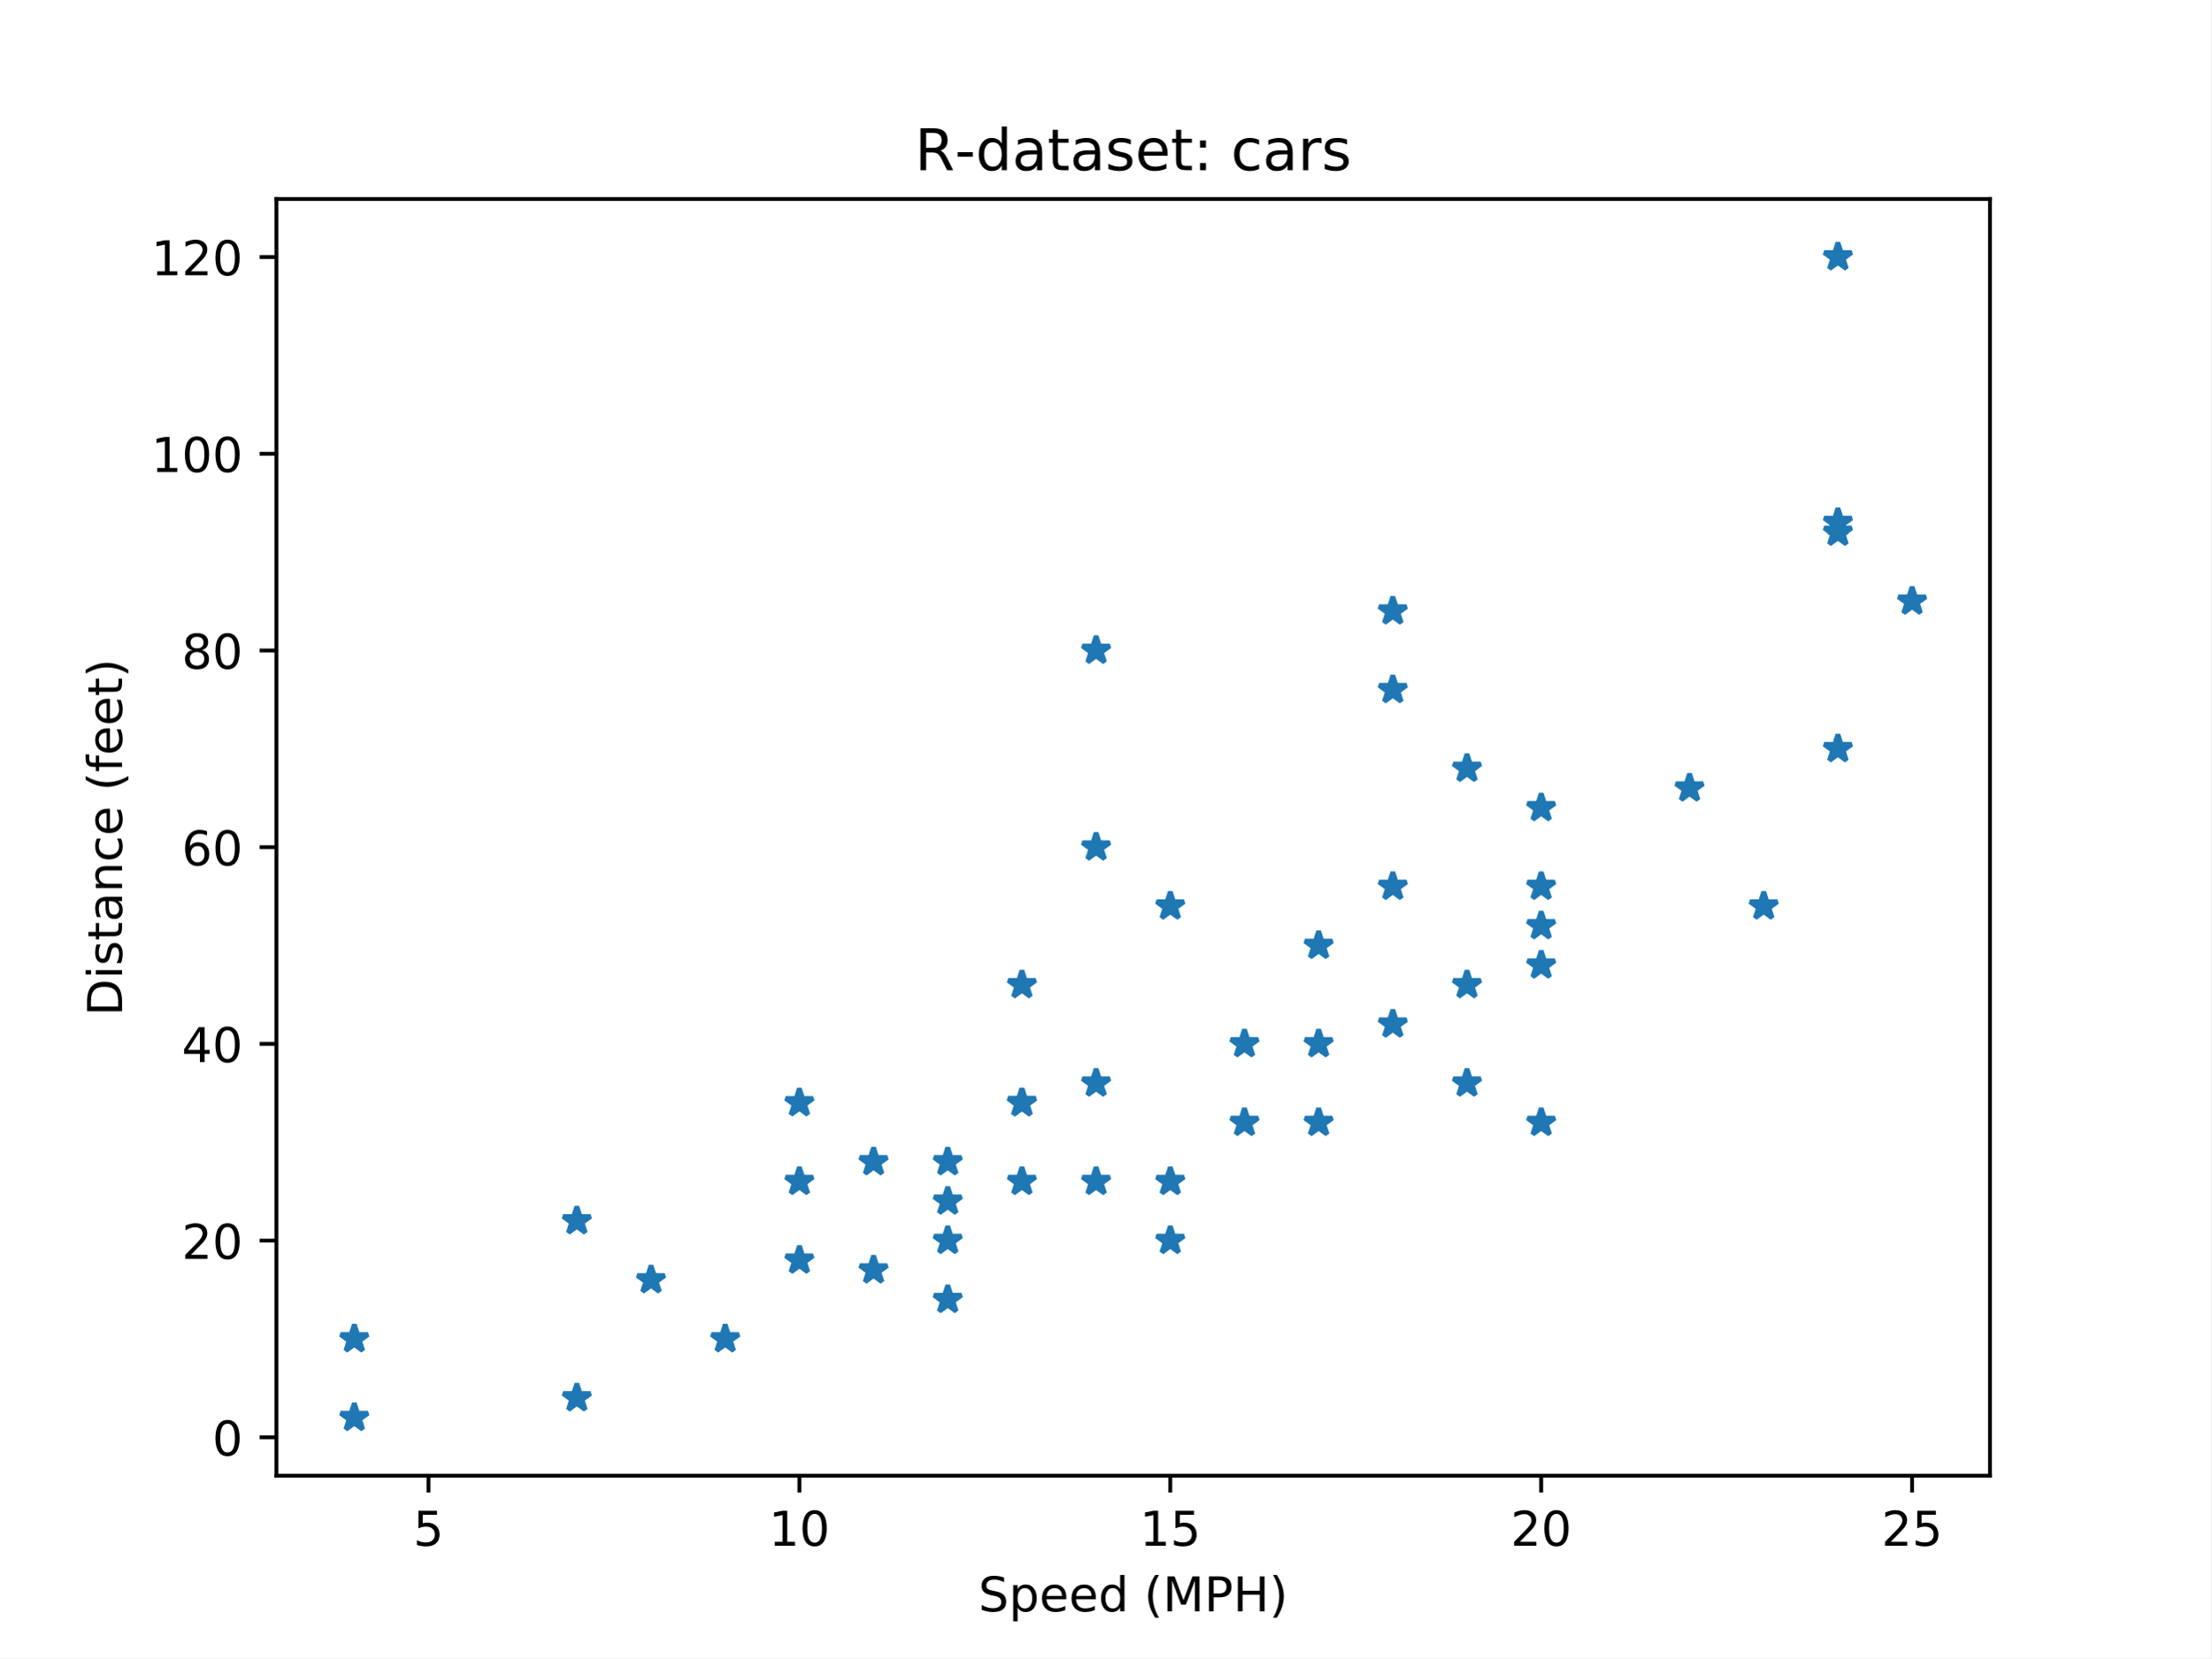
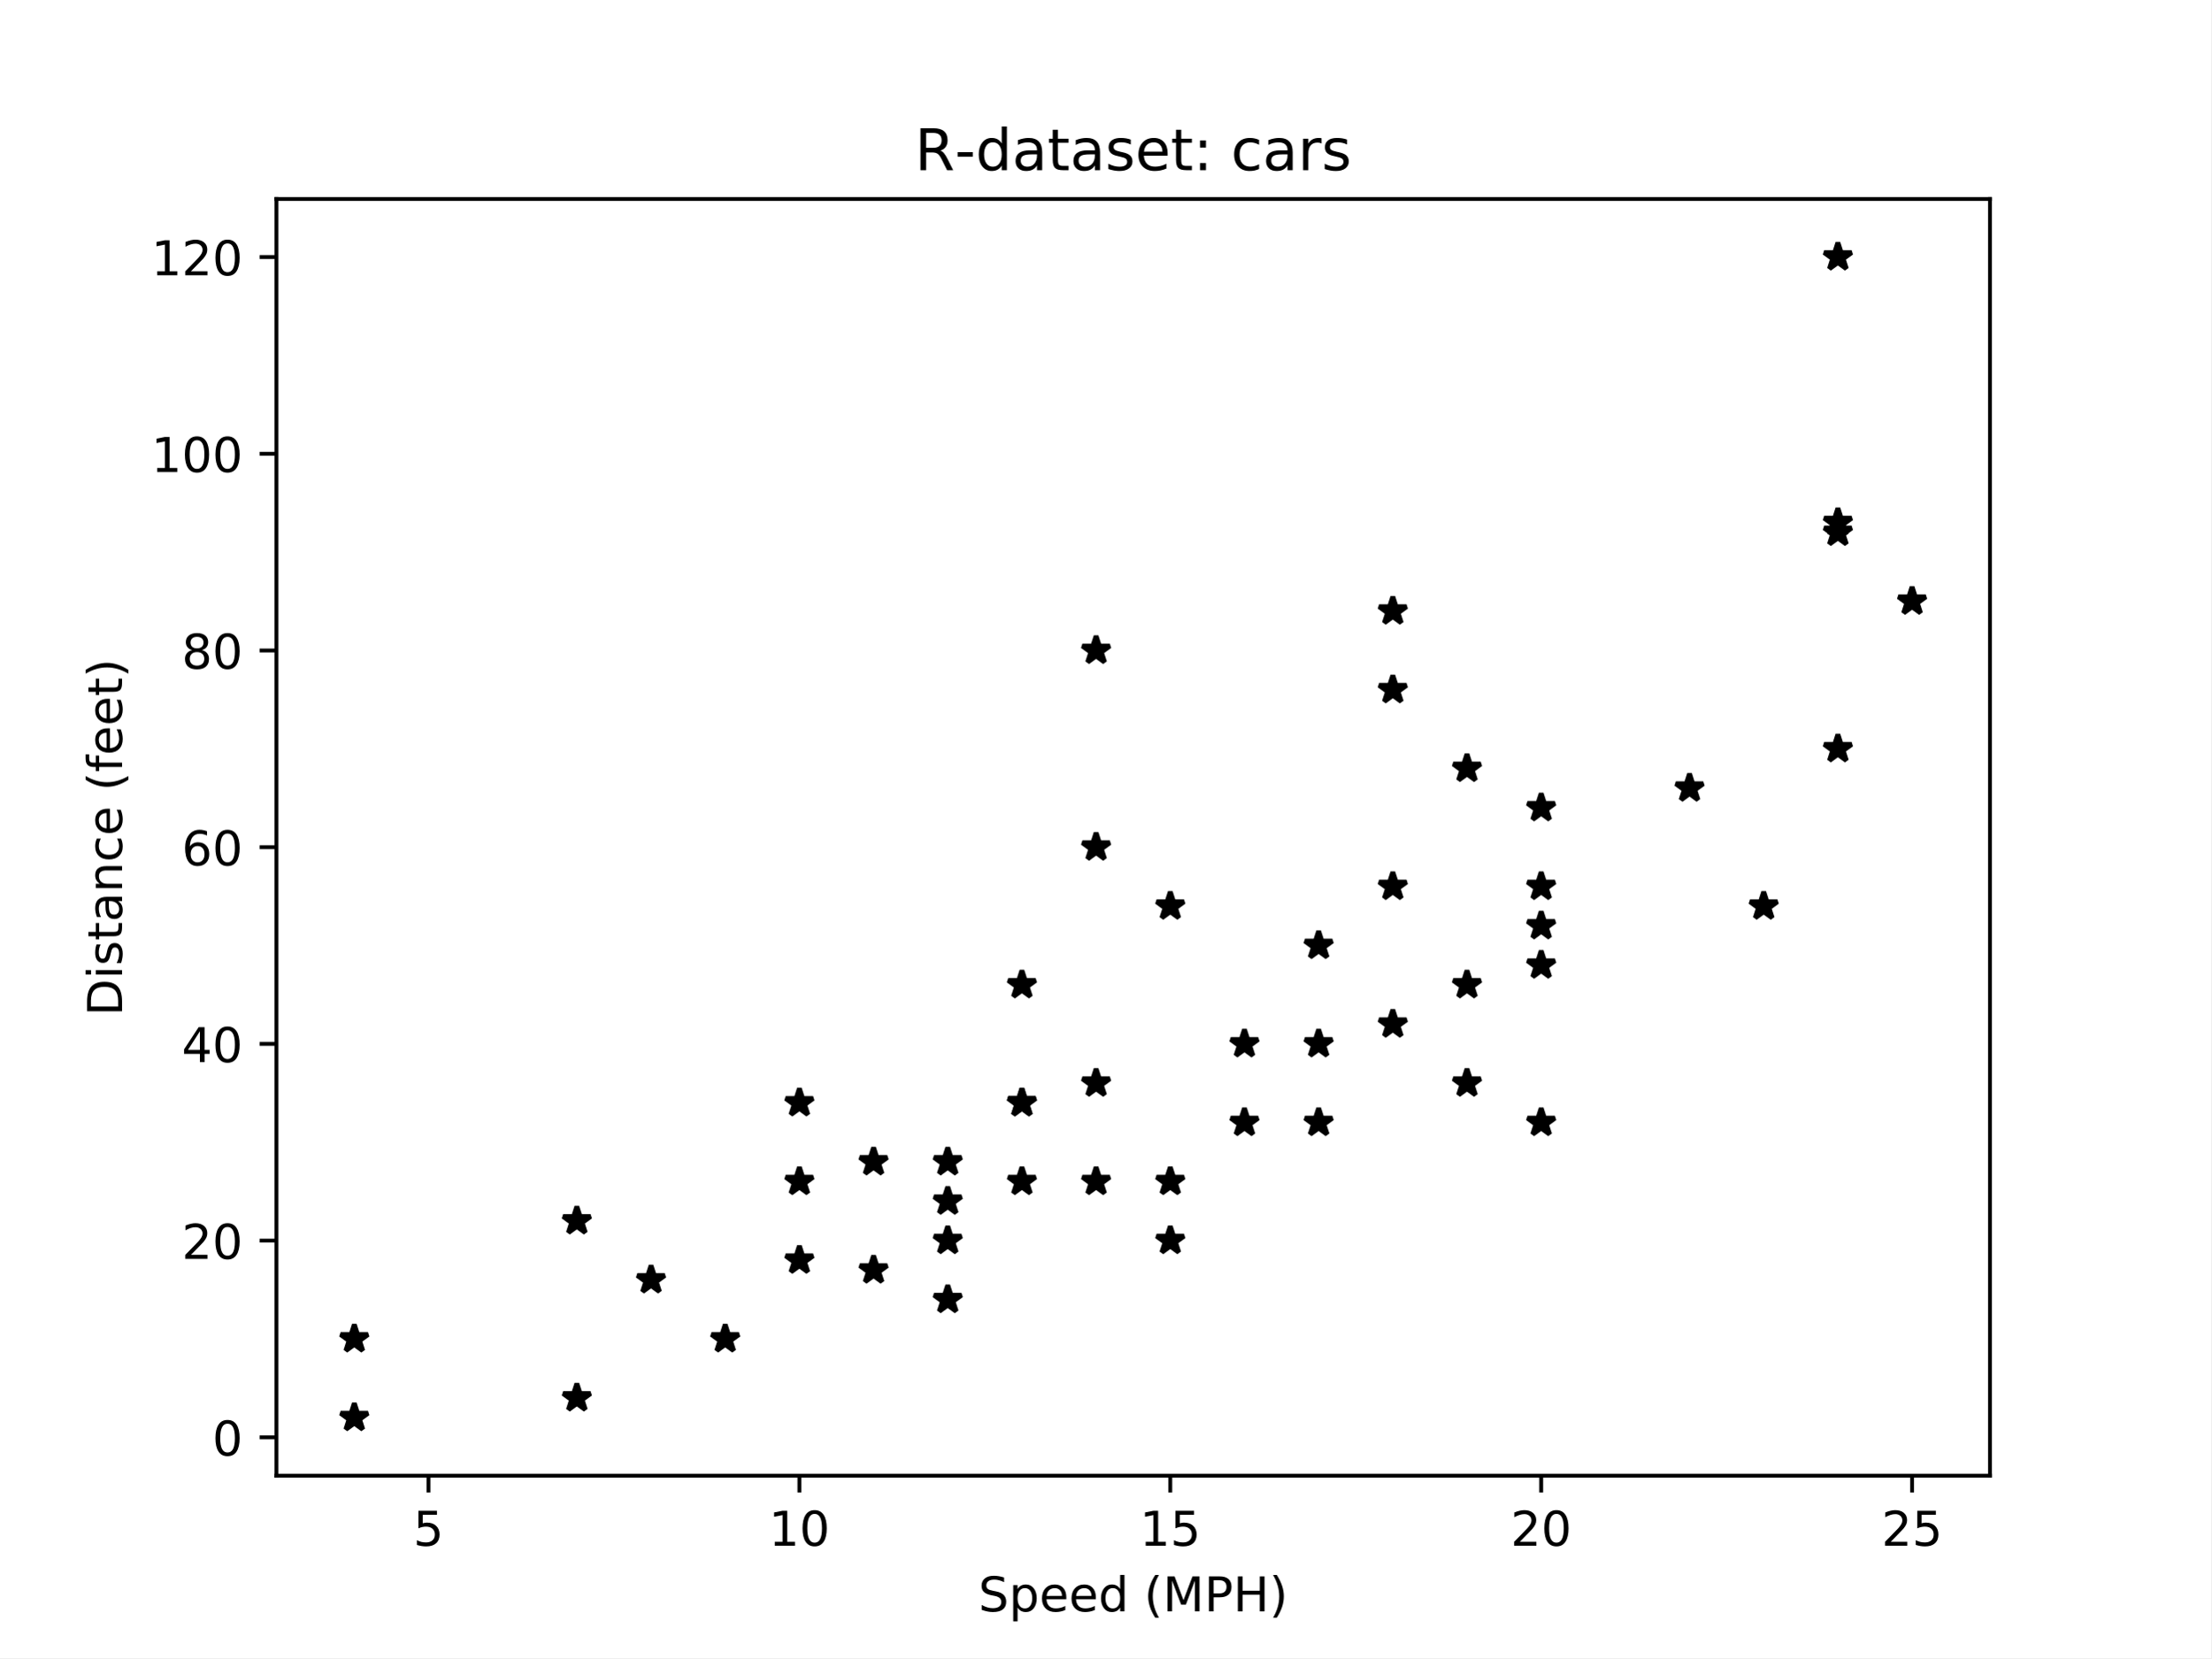
<svg xmlns="http://www.w3.org/2000/svg" xmlns:xlink="http://www.w3.org/1999/xlink" height="345.6pt" version="1.1" viewBox="0 0 460.8 345.6" width="460.8pt">
  <defs>
    <style type="text/css">
*{stroke-linecap:butt;stroke-linejoin:round;}
  </style>
  </defs>
  <g id="figure_1">
    <g id="patch_1">
      <path d="M 0 345.6  L 460.8 345.6  L 460.8 0  L 0 0  z " style="fill:#ffffff;" />
    </g>
    <g id="axes_1">
      <g id="patch_2">
        <path d="M 57.6 307.584  L 414.72 307.584  L 414.72 41.472  L 57.6 41.472  z " style="fill:#ffffff;" />
      </g>
      <g id="matplotlib.axis_1">
        <g id="xtick_1">
          <g id="line2d_1">
            <defs>
-               <path d="M 0 0  L 0 3.5  " id="mee6cb1008e" style="stroke:#000000;stroke-width:0.8;" />
-             </defs>
-             <g>
-               <use style="stroke:#000000;stroke-width:0.8;" x="89.292" xlink:href="#mee6cb1008e" y="307.584" />
+               <path d="M 0 0  L 0 3.5  " id="m72cbb71dd8" style="stroke:#000000;stroke-width:0.8;" />
+             </defs>
+             <g>
+               <use style="stroke:#000000;stroke-width:0.8;" x="89.292" xlink:href="#m72cbb71dd8" y="307.584" />
            </g>
          </g>
          <g id="text_1">
            <defs>
              <path d="M 10.797 72.906  L 49.516 72.906  L 49.516 64.594  L 19.828 64.594  L 19.828 46.734  Q 21.969 47.469 24.109 47.828  Q 26.266 48.188 28.422 48.188  Q 40.625 48.188 47.75 41.5  Q 54.891 34.812 54.891 23.391  Q 54.891 11.625 47.562 5.094  Q 40.234 -1.422 26.906 -1.422  Q 22.312 -1.422 17.547 -0.641  Q 12.797 0.141 7.719 1.703  L 7.719 11.625  Q 12.109 9.234 16.797 8.062  Q 21.484 6.891 26.703 6.891  Q 35.156 6.891 40.078 11.328  Q 45.016 15.766 45.016 23.391  Q 45.016 31 40.078 35.438  Q 35.156 39.891 26.703 39.891  Q 22.75 39.891 18.812 39.016  Q 14.891 38.141 10.797 36.281  z " id="DejaVuSans-35" />
            </defs>
            <g transform="translate(86.11122 322.1824)scale(0.1 -0.1)">
              <use xlink:href="#DejaVuSans-35" />
            </g>
          </g>
        </g>
        <g id="xtick_2">
          <g id="line2d_2">
            <g>
-               <use style="stroke:#000000;stroke-width:0.8;" x="166.591" xlink:href="#mee6cb1008e" y="307.584" />
+               <use style="stroke:#000000;stroke-width:0.8;" x="166.591" xlink:href="#m72cbb71dd8" y="307.584" />
            </g>
          </g>
          <g id="text_2">
            <defs>
              <path d="M 12.406 8.297  L 28.516 8.297  L 28.516 63.922  L 10.984 60.406  L 10.984 69.391  L 28.422 72.906  L 38.281 72.906  L 38.281 8.297  L 54.391 8.297  L 54.391 0  L 12.406 0  z " id="DejaVuSans-31" />
              <path d="M 31.781 66.406  Q 24.172 66.406 20.328 58.906  Q 16.5 51.422 16.5 36.375  Q 16.5 21.391 20.328 13.891  Q 24.172 6.391 31.781 6.391  Q 39.453 6.391 43.281 13.891  Q 47.125 21.391 47.125 36.375  Q 47.125 51.422 43.281 58.906  Q 39.453 66.406 31.781 66.406  z M 31.781 74.219  Q 44.047 74.219 50.516 64.516  Q 56.984 54.828 56.984 36.375  Q 56.984 17.969 50.516 8.266  Q 44.047 -1.422 31.781 -1.422  Q 19.531 -1.422 13.062 8.266  Q 6.594 17.969 6.594 36.375  Q 6.594 54.828 13.062 64.516  Q 19.531 74.219 31.781 74.219  z " id="DejaVuSans-30" />
            </defs>
            <g transform="translate(160.2287 322.1824)scale(0.1 -0.1)">
              <use xlink:href="#DejaVuSans-31" />
              <use x="63.623" xlink:href="#DejaVuSans-30" />
            </g>
          </g>
        </g>
        <g id="xtick_3">
          <g id="line2d_3">
            <g>
-               <use style="stroke:#000000;stroke-width:0.8;" x="243.89" xlink:href="#mee6cb1008e" y="307.584" />
+               <use style="stroke:#000000;stroke-width:0.8;" x="243.89" xlink:href="#m72cbb71dd8" y="307.584" />
            </g>
          </g>
          <g id="text_3">
            <g transform="translate(237.5274 322.1824)scale(0.1 -0.1)">
              <use xlink:href="#DejaVuSans-31" />
              <use x="63.623" xlink:href="#DejaVuSans-35" />
            </g>
          </g>
        </g>
        <g id="xtick_4">
          <g id="line2d_4">
            <g>
-               <use style="stroke:#000000;stroke-width:0.8;" x="321.189" xlink:href="#mee6cb1008e" y="307.584" />
+               <use style="stroke:#000000;stroke-width:0.8;" x="321.189" xlink:href="#m72cbb71dd8" y="307.584" />
            </g>
          </g>
          <g id="text_4">
            <defs>
              <path d="M 19.188 8.297  L 53.609 8.297  L 53.609 0  L 7.328 0  L 7.328 8.297  Q 12.938 14.109 22.625 23.891  Q 32.328 33.688 34.812 36.531  Q 39.547 41.844 41.422 45.531  Q 43.312 49.219 43.312 52.781  Q 43.312 58.594 39.234 62.25  Q 35.156 65.922 28.609 65.922  Q 23.969 65.922 18.812 64.312  Q 13.672 62.703 7.812 59.422  L 7.812 69.391  Q 13.766 71.781 18.938 73  Q 24.125 74.219 28.422 74.219  Q 39.75 74.219 46.484 68.547  Q 53.219 62.891 53.219 53.422  Q 53.219 48.922 51.531 44.891  Q 49.859 40.875 45.406 35.406  Q 44.188 33.984 37.641 27.219  Q 31.109 20.453 19.188 8.297  z " id="DejaVuSans-32" />
            </defs>
            <g transform="translate(314.8261 322.1824)scale(0.1 -0.1)">
              <use xlink:href="#DejaVuSans-32" />
              <use x="63.623" xlink:href="#DejaVuSans-30" />
            </g>
          </g>
        </g>
        <g id="xtick_5">
          <g id="line2d_5">
            <g>
-               <use style="stroke:#000000;stroke-width:0.8;" x="398.487" xlink:href="#mee6cb1008e" y="307.584" />
+               <use style="stroke:#000000;stroke-width:0.8;" x="398.487" xlink:href="#m72cbb71dd8" y="307.584" />
            </g>
          </g>
          <g id="text_5">
            <g transform="translate(392.1248 322.1824)scale(0.1 -0.1)">
              <use xlink:href="#DejaVuSans-32" />
              <use x="63.623" xlink:href="#DejaVuSans-35" />
            </g>
          </g>
        </g>
        <g id="text_6">
          <defs>
            <path d="M 53.516 70.516  L 53.516 60.891  Q 47.906 63.578 42.922 64.891  Q 37.938 66.219 33.297 66.219  Q 25.25 66.219 20.875 63.094  Q 16.5 59.969 16.5 54.203  Q 16.5 49.359 19.406 46.891  Q 22.312 44.438 30.422 42.922  L 36.375 41.703  Q 47.406 39.594 52.656 34.297  Q 57.906 29 57.906 20.125  Q 57.906 9.516 50.797 4.047  Q 43.703 -1.422 29.984 -1.422  Q 24.812 -1.422 18.969 -0.25  Q 13.141 0.922 6.891 3.219  L 6.891 13.375  Q 12.891 10.016 18.656 8.297  Q 24.422 6.594 29.984 6.594  Q 38.422 6.594 43.016 9.906  Q 47.609 13.234 47.609 19.391  Q 47.609 24.75 44.312 27.781  Q 41.016 30.812 33.5 32.328  L 27.484 33.5  Q 16.453 35.688 11.516 40.375  Q 6.594 45.062 6.594 53.422  Q 6.594 63.094 13.406 68.656  Q 20.219 74.219 32.172 74.219  Q 37.312 74.219 42.625 73.281  Q 47.953 72.359 53.516 70.516  z " id="DejaVuSans-53" />
            <path d="M 18.109 8.203  L 18.109 -20.797  L 9.078 -20.797  L 9.078 54.688  L 18.109 54.688  L 18.109 46.391  Q 20.953 51.266 25.266 53.625  Q 29.594 56 35.594 56  Q 45.562 56 51.781 48.094  Q 58.016 40.188 58.016 27.297  Q 58.016 14.406 51.781 6.484  Q 45.562 -1.422 35.594 -1.422  Q 29.594 -1.422 25.266 0.953  Q 20.953 3.328 18.109 8.203  z M 48.688 27.297  Q 48.688 37.203 44.609 42.844  Q 40.531 48.484 33.406 48.484  Q 26.266 48.484 22.188 42.844  Q 18.109 37.203 18.109 27.297  Q 18.109 17.391 22.188 11.75  Q 26.266 6.109 33.406 6.109  Q 40.531 6.109 44.609 11.75  Q 48.688 17.391 48.688 27.297  z " id="DejaVuSans-70" />
            <path d="M 56.203 29.594  L 56.203 25.203  L 14.891 25.203  Q 15.484 15.922 20.484 11.062  Q 25.484 6.203 34.422 6.203  Q 39.594 6.203 44.453 7.469  Q 49.312 8.734 54.109 11.281  L 54.109 2.781  Q 49.266 0.734 44.188 -0.344  Q 39.109 -1.422 33.891 -1.422  Q 20.797 -1.422 13.156 6.188  Q 5.516 13.812 5.516 26.812  Q 5.516 40.234 12.766 48.109  Q 20.016 56 32.328 56  Q 43.359 56 49.781 48.891  Q 56.203 41.797 56.203 29.594  z M 47.219 32.234  Q 47.125 39.594 43.094 43.984  Q 39.062 48.391 32.422 48.391  Q 24.906 48.391 20.391 44.141  Q 15.875 39.891 15.188 32.172  z " id="DejaVuSans-65" />
            <path d="M 45.406 46.391  L 45.406 75.984  L 54.391 75.984  L 54.391 0  L 45.406 0  L 45.406 8.203  Q 42.578 3.328 38.25 0.953  Q 33.938 -1.422 27.875 -1.422  Q 17.969 -1.422 11.734 6.484  Q 5.516 14.406 5.516 27.297  Q 5.516 40.188 11.734 48.094  Q 17.969 56 27.875 56  Q 33.938 56 38.25 53.625  Q 42.578 51.266 45.406 46.391  z M 14.797 27.297  Q 14.797 17.391 18.875 11.75  Q 22.953 6.109 30.078 6.109  Q 37.203 6.109 41.297 11.75  Q 45.406 17.391 45.406 27.297  Q 45.406 37.203 41.297 42.844  Q 37.203 48.484 30.078 48.484  Q 22.953 48.484 18.875 42.844  Q 14.797 37.203 14.797 27.297  z " id="DejaVuSans-64" />
            <path id="DejaVuSans-20" />
            <path d="M 31 75.875  Q 24.469 64.656 21.281 53.656  Q 18.109 42.672 18.109 31.391  Q 18.109 20.125 21.312 9.062  Q 24.516 -2 31 -13.188  L 23.188 -13.188  Q 15.875 -1.703 12.234 9.375  Q 8.594 20.453 8.594 31.391  Q 8.594 42.281 12.203 53.312  Q 15.828 64.359 23.188 75.875  z " id="DejaVuSans-28" />
            <path d="M 9.812 72.906  L 24.516 72.906  L 43.109 23.297  L 61.812 72.906  L 76.516 72.906  L 76.516 0  L 66.891 0  L 66.891 64.016  L 48.094 14.016  L 38.188 14.016  L 19.391 64.016  L 19.391 0  L 9.812 0  z " id="DejaVuSans-4d" />
            <path d="M 19.672 64.797  L 19.672 37.406  L 32.078 37.406  Q 38.969 37.406 42.719 40.969  Q 46.484 44.531 46.484 51.125  Q 46.484 57.672 42.719 61.234  Q 38.969 64.797 32.078 64.797  z M 9.812 72.906  L 32.078 72.906  Q 44.344 72.906 50.609 67.359  Q 56.891 61.812 56.891 51.125  Q 56.891 40.328 50.609 34.812  Q 44.344 29.297 32.078 29.297  L 19.672 29.297  L 19.672 0  L 9.812 0  z " id="DejaVuSans-50" />
            <path d="M 9.812 72.906  L 19.672 72.906  L 19.672 43.016  L 55.516 43.016  L 55.516 72.906  L 65.375 72.906  L 65.375 0  L 55.516 0  L 55.516 34.719  L 19.672 34.719  L 19.672 0  L 9.812 0  z " id="DejaVuSans-48" />
            <path d="M 8.016 75.875  L 15.828 75.875  Q 23.141 64.359 26.781 53.312  Q 30.422 42.281 30.422 31.391  Q 30.422 20.453 26.781 9.375  Q 23.141 -1.703 15.828 -13.188  L 8.016 -13.188  Q 14.5 -2 17.703 9.062  Q 20.906 20.125 20.906 31.391  Q 20.906 42.672 17.703 53.656  Q 14.5 64.656 8.016 75.875  z " id="DejaVuSans-29" />
          </defs>
          <g transform="translate(203.9045 335.8606)scale(0.1 -0.1)">
            <use xlink:href="#DejaVuSans-53" />
            <use x="63.477" xlink:href="#DejaVuSans-70" />
            <use x="126.953" xlink:href="#DejaVuSans-65" />
            <use x="188.477" xlink:href="#DejaVuSans-65" />
            <use x="250" xlink:href="#DejaVuSans-64" />
            <use x="313.477" xlink:href="#DejaVuSans-20" />
            <use x="345.264" xlink:href="#DejaVuSans-28" />
            <use x="384.277" xlink:href="#DejaVuSans-4d" />
            <use x="470.557" xlink:href="#DejaVuSans-50" />
            <use x="530.859" xlink:href="#DejaVuSans-48" />
            <use x="606.055" xlink:href="#DejaVuSans-29" />
          </g>
        </g>
      </g>
      <g id="matplotlib.axis_2">
        <g id="ytick_1">
          <g id="line2d_6">
            <defs>
-               <path d="M 0 0  L -3.5 0  " id="mc5c807de53" style="stroke:#000000;stroke-width:0.8;" />
-             </defs>
-             <g>
-               <use style="stroke:#000000;stroke-width:0.8;" x="57.6" xlink:href="#mc5c807de53" y="299.588" />
+               <path d="M 0 0  L -3.5 0  " id="mbd4f796632" style="stroke:#000000;stroke-width:0.8;" />
+             </defs>
+             <g>
+               <use style="stroke:#000000;stroke-width:0.8;" x="57.6" xlink:href="#mbd4f796632" y="299.588" />
            </g>
          </g>
          <g id="text_7">
            <g transform="translate(44.2375 303.3876)scale(0.1 -0.1)">
              <use xlink:href="#DejaVuSans-30" />
            </g>
          </g>
        </g>
        <g id="ytick_2">
          <g id="line2d_7">
            <g>
-               <use style="stroke:#000000;stroke-width:0.8;" x="57.6" xlink:href="#mc5c807de53" y="258.585" />
+               <use style="stroke:#000000;stroke-width:0.8;" x="57.6" xlink:href="#mbd4f796632" y="258.585" />
            </g>
          </g>
          <g id="text_8">
            <g transform="translate(37.875 262.3842)scale(0.1 -0.1)">
              <use xlink:href="#DejaVuSans-32" />
              <use x="63.623" xlink:href="#DejaVuSans-30" />
            </g>
          </g>
        </g>
        <g id="ytick_3">
          <g id="line2d_8">
            <g>
-               <use style="stroke:#000000;stroke-width:0.8;" x="57.6" xlink:href="#mc5c807de53" y="217.582" />
+               <use style="stroke:#000000;stroke-width:0.8;" x="57.6" xlink:href="#mbd4f796632" y="217.582" />
            </g>
          </g>
          <g id="text_9">
            <defs>
              <path d="M 37.797 64.312  L 12.891 25.391  L 37.797 25.391  z M 35.203 72.906  L 47.609 72.906  L 47.609 25.391  L 58.016 25.391  L 58.016 17.188  L 47.609 17.188  L 47.609 0  L 37.797 0  L 37.797 17.188  L 4.891 17.188  L 4.891 26.703  z " id="DejaVuSans-34" />
            </defs>
            <g transform="translate(37.875 221.3808)scale(0.1 -0.1)">
              <use xlink:href="#DejaVuSans-34" />
              <use x="63.623" xlink:href="#DejaVuSans-30" />
            </g>
          </g>
        </g>
        <g id="ytick_4">
          <g id="line2d_9">
            <g>
-               <use style="stroke:#000000;stroke-width:0.8;" x="57.6" xlink:href="#mc5c807de53" y="176.578" />
+               <use style="stroke:#000000;stroke-width:0.8;" x="57.6" xlink:href="#mbd4f796632" y="176.578" />
            </g>
          </g>
          <g id="text_10">
            <defs>
              <path d="M 33.016 40.375  Q 26.375 40.375 22.484 35.828  Q 18.609 31.297 18.609 23.391  Q 18.609 15.531 22.484 10.953  Q 26.375 6.391 33.016 6.391  Q 39.656 6.391 43.531 10.953  Q 47.406 15.531 47.406 23.391  Q 47.406 31.297 43.531 35.828  Q 39.656 40.375 33.016 40.375  z M 52.594 71.297  L 52.594 62.312  Q 48.875 64.062 45.094 64.984  Q 41.312 65.922 37.594 65.922  Q 27.828 65.922 22.672 59.328  Q 17.531 52.734 16.797 39.406  Q 19.672 43.656 24.016 45.922  Q 28.375 48.188 33.594 48.188  Q 44.578 48.188 50.953 41.516  Q 57.328 34.859 57.328 23.391  Q 57.328 12.156 50.688 5.359  Q 44.047 -1.422 33.016 -1.422  Q 20.359 -1.422 13.672 8.266  Q 6.984 17.969 6.984 36.375  Q 6.984 53.656 15.188 63.938  Q 23.391 74.219 37.203 74.219  Q 40.922 74.219 44.703 73.484  Q 48.484 72.75 52.594 71.297  z " id="DejaVuSans-36" />
            </defs>
            <g transform="translate(37.875 180.3774)scale(0.1 -0.1)">
              <use xlink:href="#DejaVuSans-36" />
              <use x="63.623" xlink:href="#DejaVuSans-30" />
            </g>
          </g>
        </g>
        <g id="ytick_5">
          <g id="line2d_10">
            <g>
-               <use style="stroke:#000000;stroke-width:0.8;" x="57.6" xlink:href="#mc5c807de53" y="135.575" />
+               <use style="stroke:#000000;stroke-width:0.8;" x="57.6" xlink:href="#mbd4f796632" y="135.575" />
            </g>
          </g>
          <g id="text_11">
            <defs>
              <path d="M 31.781 34.625  Q 24.75 34.625 20.719 30.859  Q 16.703 27.094 16.703 20.516  Q 16.703 13.922 20.719 10.156  Q 24.75 6.391 31.781 6.391  Q 38.812 6.391 42.859 10.172  Q 46.922 13.969 46.922 20.516  Q 46.922 27.094 42.891 30.859  Q 38.875 34.625 31.781 34.625  z M 21.922 38.812  Q 15.578 40.375 12.031 44.719  Q 8.5 49.078 8.5 55.328  Q 8.5 64.062 14.719 69.141  Q 20.953 74.219 31.781 74.219  Q 42.672 74.219 48.875 69.141  Q 55.078 64.062 55.078 55.328  Q 55.078 49.078 51.531 44.719  Q 48 40.375 41.703 38.812  Q 48.828 37.156 52.797 32.312  Q 56.781 27.484 56.781 20.516  Q 56.781 9.906 50.312 4.234  Q 43.844 -1.422 31.781 -1.422  Q 19.734 -1.422 13.25 4.234  Q 6.781 9.906 6.781 20.516  Q 6.781 27.484 10.781 32.312  Q 14.797 37.156 21.922 38.812  z M 18.312 54.391  Q 18.312 48.734 21.844 45.562  Q 25.391 42.391 31.781 42.391  Q 38.141 42.391 41.719 45.562  Q 45.312 48.734 45.312 54.391  Q 45.312 60.062 41.719 63.234  Q 38.141 66.406 31.781 66.406  Q 25.391 66.406 21.844 63.234  Q 18.312 60.062 18.312 54.391  z " id="DejaVuSans-38" />
            </defs>
            <g transform="translate(37.875 139.374)scale(0.1 -0.1)">
              <use xlink:href="#DejaVuSans-38" />
              <use x="63.623" xlink:href="#DejaVuSans-30" />
            </g>
          </g>
        </g>
        <g id="ytick_6">
          <g id="line2d_11">
            <g>
-               <use style="stroke:#000000;stroke-width:0.8;" x="57.6" xlink:href="#mc5c807de53" y="94.571" />
+               <use style="stroke:#000000;stroke-width:0.8;" x="57.6" xlink:href="#mbd4f796632" y="94.571" />
            </g>
          </g>
          <g id="text_12">
            <g transform="translate(31.5125 98.37061)scale(0.1 -0.1)">
              <use xlink:href="#DejaVuSans-31" />
              <use x="63.623" xlink:href="#DejaVuSans-30" />
              <use x="127.246" xlink:href="#DejaVuSans-30" />
            </g>
          </g>
        </g>
        <g id="ytick_7">
          <g id="line2d_12">
            <g>
-               <use style="stroke:#000000;stroke-width:0.8;" x="57.6" xlink:href="#mc5c807de53" y="53.568" />
+               <use style="stroke:#000000;stroke-width:0.8;" x="57.6" xlink:href="#mbd4f796632" y="53.568" />
            </g>
          </g>
          <g id="text_13">
            <g transform="translate(31.5125 57.36722)scale(0.1 -0.1)">
              <use xlink:href="#DejaVuSans-31" />
              <use x="63.623" xlink:href="#DejaVuSans-32" />
              <use x="127.246" xlink:href="#DejaVuSans-30" />
            </g>
          </g>
        </g>
        <g id="text_14">
          <defs>
            <path d="M 19.672 64.797  L 19.672 8.109  L 31.594 8.109  Q 46.688 8.109 53.688 14.938  Q 60.688 21.781 60.688 36.531  Q 60.688 51.172 53.688 57.984  Q 46.688 64.797 31.594 64.797  z M 9.812 72.906  L 30.078 72.906  Q 51.266 72.906 61.172 64.094  Q 71.094 55.281 71.094 36.531  Q 71.094 17.672 61.125 8.828  Q 51.172 0 30.078 0  L 9.812 0  z " id="DejaVuSans-44" />
            <path d="M 9.422 54.688  L 18.406 54.688  L 18.406 0  L 9.422 0  z M 9.422 75.984  L 18.406 75.984  L 18.406 64.594  L 9.422 64.594  z " id="DejaVuSans-69" />
            <path d="M 44.281 53.078  L 44.281 44.578  Q 40.484 46.531 36.375 47.5  Q 32.281 48.484 27.875 48.484  Q 21.188 48.484 17.844 46.438  Q 14.5 44.391 14.5 40.281  Q 14.5 37.156 16.891 35.375  Q 19.281 33.594 26.516 31.984  L 29.594 31.297  Q 39.156 29.25 43.188 25.516  Q 47.219 21.781 47.219 15.094  Q 47.219 7.469 41.188 3.016  Q 35.156 -1.422 24.609 -1.422  Q 20.219 -1.422 15.453 -0.562  Q 10.688 0.297 5.422 2  L 5.422 11.281  Q 10.406 8.688 15.234 7.391  Q 20.062 6.109 24.812 6.109  Q 31.156 6.109 34.562 8.281  Q 37.984 10.453 37.984 14.406  Q 37.984 18.062 35.516 20.016  Q 33.062 21.969 24.703 23.781  L 21.578 24.516  Q 13.234 26.266 9.516 29.906  Q 5.812 33.547 5.812 39.891  Q 5.812 47.609 11.281 51.797  Q 16.75 56 26.812 56  Q 31.781 56 36.172 55.266  Q 40.578 54.547 44.281 53.078  z " id="DejaVuSans-73" />
            <path d="M 18.312 70.219  L 18.312 54.688  L 36.812 54.688  L 36.812 47.703  L 18.312 47.703  L 18.312 18.016  Q 18.312 11.328 20.141 9.422  Q 21.969 7.516 27.594 7.516  L 36.812 7.516  L 36.812 0  L 27.594 0  Q 17.188 0 13.234 3.875  Q 9.281 7.766 9.281 18.016  L 9.281 47.703  L 2.688 47.703  L 2.688 54.688  L 9.281 54.688  L 9.281 70.219  z " id="DejaVuSans-74" />
            <path d="M 34.281 27.484  Q 23.391 27.484 19.188 25  Q 14.984 22.516 14.984 16.5  Q 14.984 11.719 18.141 8.906  Q 21.297 6.109 26.703 6.109  Q 34.188 6.109 38.703 11.406  Q 43.219 16.703 43.219 25.484  L 43.219 27.484  z M 52.203 31.203  L 52.203 0  L 43.219 0  L 43.219 8.297  Q 40.141 3.328 35.547 0.953  Q 30.953 -1.422 24.312 -1.422  Q 15.922 -1.422 10.953 3.297  Q 6 8.016 6 15.922  Q 6 25.141 12.172 29.828  Q 18.359 34.516 30.609 34.516  L 43.219 34.516  L 43.219 35.406  Q 43.219 41.609 39.141 45  Q 35.062 48.391 27.688 48.391  Q 23 48.391 18.547 47.266  Q 14.109 46.141 10.016 43.891  L 10.016 52.203  Q 14.938 54.109 19.578 55.047  Q 24.219 56 28.609 56  Q 40.484 56 46.344 49.844  Q 52.203 43.703 52.203 31.203  z " id="DejaVuSans-61" />
            <path d="M 54.891 33.016  L 54.891 0  L 45.906 0  L 45.906 32.719  Q 45.906 40.484 42.875 44.328  Q 39.844 48.188 33.797 48.188  Q 26.516 48.188 22.312 43.547  Q 18.109 38.922 18.109 30.906  L 18.109 0  L 9.078 0  L 9.078 54.688  L 18.109 54.688  L 18.109 46.188  Q 21.344 51.125 25.703 53.562  Q 30.078 56 35.797 56  Q 45.219 56 50.047 50.172  Q 54.891 44.344 54.891 33.016  z " id="DejaVuSans-6e" />
            <path d="M 48.781 52.594  L 48.781 44.188  Q 44.969 46.297 41.141 47.344  Q 37.312 48.391 33.406 48.391  Q 24.656 48.391 19.812 42.844  Q 14.984 37.312 14.984 27.297  Q 14.984 17.281 19.812 11.734  Q 24.656 6.203 33.406 6.203  Q 37.312 6.203 41.141 7.25  Q 44.969 8.297 48.781 10.406  L 48.781 2.094  Q 45.016 0.344 40.984 -0.531  Q 36.969 -1.422 32.422 -1.422  Q 20.062 -1.422 12.781 6.344  Q 5.516 14.109 5.516 27.297  Q 5.516 40.672 12.859 48.328  Q 20.219 56 33.016 56  Q 37.156 56 41.109 55.141  Q 45.062 54.297 48.781 52.594  z " id="DejaVuSans-63" />
            <path d="M 37.109 75.984  L 37.109 68.5  L 28.516 68.5  Q 23.688 68.5 21.797 66.547  Q 19.922 64.594 19.922 59.516  L 19.922 54.688  L 34.719 54.688  L 34.719 47.703  L 19.922 47.703  L 19.922 0  L 10.891 0  L 10.891 47.703  L 2.297 47.703  L 2.297 54.688  L 10.891 54.688  L 10.891 58.5  Q 10.891 67.625 15.141 71.797  Q 19.391 75.984 28.609 75.984  z " id="DejaVuSans-66" />
          </defs>
          <g transform="translate(25.43281 211.7546)rotate(-90)scale(0.1 -0.1)">
            <use xlink:href="#DejaVuSans-44" />
            <use x="77.002" xlink:href="#DejaVuSans-69" />
            <use x="104.785" xlink:href="#DejaVuSans-73" />
            <use x="156.885" xlink:href="#DejaVuSans-74" />
            <use x="196.094" xlink:href="#DejaVuSans-61" />
            <use x="257.373" xlink:href="#DejaVuSans-6e" />
            <use x="320.752" xlink:href="#DejaVuSans-63" />
            <use x="375.732" xlink:href="#DejaVuSans-65" />
            <use x="437.256" xlink:href="#DejaVuSans-20" />
            <use x="469.043" xlink:href="#DejaVuSans-28" />
            <use x="508.057" xlink:href="#DejaVuSans-66" />
            <use x="543.262" xlink:href="#DejaVuSans-65" />
            <use x="604.785" xlink:href="#DejaVuSans-65" />
            <use x="666.309" xlink:href="#DejaVuSans-74" />
            <use x="705.518" xlink:href="#DejaVuSans-29" />
          </g>
        </g>
      </g>
      <g id="line2d_13">
        <defs>
-           <path d="M 0 -3  L -0.674 -0.927  L -2.853 -0.927  L -1.09 0.354  L -1.763 2.427  L -0 1.146  L 1.763 2.427  L 1.09 0.354  L 2.853 -0.927  L 0.674 -0.927  z " id="mc3ec5d81bb" style="stroke:#1f77b4;stroke-linejoin:bevel;" />
+           <path d="M 0 -3  L -0.674 -0.927  L -2.853 -0.927  L -1.09 0.354  L -1.763 2.427  L -0 1.146  L 1.763 2.427  L 1.09 0.354  L 2.853 -0.927  L 0.674 -0.927  z " id="m3c433c9413" style="stroke:#000000;stroke-linejoin:bevel;" />
        </defs>
-         <g clip-path="url(#p1c930551e1)">
-           <use style="fill:#1f77b4;stroke:#1f77b4;stroke-linejoin:bevel;" x="73.833" xlink:href="#mc3ec5d81bb" y="295.488" />
-           <use style="fill:#1f77b4;stroke:#1f77b4;stroke-linejoin:bevel;" x="73.833" xlink:href="#mc3ec5d81bb" y="279.087" />
-           <use style="fill:#1f77b4;stroke:#1f77b4;stroke-linejoin:bevel;" x="120.212" xlink:href="#mc3ec5d81bb" y="291.388" />
-           <use style="fill:#1f77b4;stroke:#1f77b4;stroke-linejoin:bevel;" x="120.212" xlink:href="#mc3ec5d81bb" y="254.485" />
-           <use style="fill:#1f77b4;stroke:#1f77b4;stroke-linejoin:bevel;" x="135.672" xlink:href="#mc3ec5d81bb" y="266.786" />
-           <use style="fill:#1f77b4;stroke:#1f77b4;stroke-linejoin:bevel;" x="151.131" xlink:href="#mc3ec5d81bb" y="279.087" />
-           <use style="fill:#1f77b4;stroke:#1f77b4;stroke-linejoin:bevel;" x="166.591" xlink:href="#mc3ec5d81bb" y="262.685" />
-           <use style="fill:#1f77b4;stroke:#1f77b4;stroke-linejoin:bevel;" x="166.591" xlink:href="#mc3ec5d81bb" y="246.284" />
-           <use style="fill:#1f77b4;stroke:#1f77b4;stroke-linejoin:bevel;" x="166.591" xlink:href="#mc3ec5d81bb" y="229.883" />
-           <use style="fill:#1f77b4;stroke:#1f77b4;stroke-linejoin:bevel;" x="182.051" xlink:href="#mc3ec5d81bb" y="264.735" />
-           <use style="fill:#1f77b4;stroke:#1f77b4;stroke-linejoin:bevel;" x="182.051" xlink:href="#mc3ec5d81bb" y="242.184" />
-           <use style="fill:#1f77b4;stroke:#1f77b4;stroke-linejoin:bevel;" x="197.511" xlink:href="#mc3ec5d81bb" y="270.886" />
-           <use style="fill:#1f77b4;stroke:#1f77b4;stroke-linejoin:bevel;" x="197.511" xlink:href="#mc3ec5d81bb" y="258.585" />
-           <use style="fill:#1f77b4;stroke:#1f77b4;stroke-linejoin:bevel;" x="197.511" xlink:href="#mc3ec5d81bb" y="250.384" />
-           <use style="fill:#1f77b4;stroke:#1f77b4;stroke-linejoin:bevel;" x="197.511" xlink:href="#mc3ec5d81bb" y="242.184" />
-           <use style="fill:#1f77b4;stroke:#1f77b4;stroke-linejoin:bevel;" x="212.97" xlink:href="#mc3ec5d81bb" y="246.284" />
-           <use style="fill:#1f77b4;stroke:#1f77b4;stroke-linejoin:bevel;" x="212.97" xlink:href="#mc3ec5d81bb" y="229.883" />
-           <use style="fill:#1f77b4;stroke:#1f77b4;stroke-linejoin:bevel;" x="212.97" xlink:href="#mc3ec5d81bb" y="229.883" />
-           <use style="fill:#1f77b4;stroke:#1f77b4;stroke-linejoin:bevel;" x="212.97" xlink:href="#mc3ec5d81bb" y="205.281" />
-           <use style="fill:#1f77b4;stroke:#1f77b4;stroke-linejoin:bevel;" x="228.43" xlink:href="#mc3ec5d81bb" y="246.284" />
-           <use style="fill:#1f77b4;stroke:#1f77b4;stroke-linejoin:bevel;" x="228.43" xlink:href="#mc3ec5d81bb" y="225.782" />
-           <use style="fill:#1f77b4;stroke:#1f77b4;stroke-linejoin:bevel;" x="228.43" xlink:href="#mc3ec5d81bb" y="176.578" />
-           <use style="fill:#1f77b4;stroke:#1f77b4;stroke-linejoin:bevel;" x="228.43" xlink:href="#mc3ec5d81bb" y="135.575" />
-           <use style="fill:#1f77b4;stroke:#1f77b4;stroke-linejoin:bevel;" x="243.89" xlink:href="#mc3ec5d81bb" y="258.585" />
-           <use style="fill:#1f77b4;stroke:#1f77b4;stroke-linejoin:bevel;" x="243.89" xlink:href="#mc3ec5d81bb" y="246.284" />
-           <use style="fill:#1f77b4;stroke:#1f77b4;stroke-linejoin:bevel;" x="243.89" xlink:href="#mc3ec5d81bb" y="188.879" />
-           <use style="fill:#1f77b4;stroke:#1f77b4;stroke-linejoin:bevel;" x="259.35" xlink:href="#mc3ec5d81bb" y="233.983" />
-           <use style="fill:#1f77b4;stroke:#1f77b4;stroke-linejoin:bevel;" x="259.35" xlink:href="#mc3ec5d81bb" y="217.582" />
-           <use style="fill:#1f77b4;stroke:#1f77b4;stroke-linejoin:bevel;" x="274.809" xlink:href="#mc3ec5d81bb" y="233.983" />
-           <use style="fill:#1f77b4;stroke:#1f77b4;stroke-linejoin:bevel;" x="274.809" xlink:href="#mc3ec5d81bb" y="217.582" />
-           <use style="fill:#1f77b4;stroke:#1f77b4;stroke-linejoin:bevel;" x="274.809" xlink:href="#mc3ec5d81bb" y="197.08" />
-           <use style="fill:#1f77b4;stroke:#1f77b4;stroke-linejoin:bevel;" x="290.269" xlink:href="#mc3ec5d81bb" y="213.481" />
-           <use style="fill:#1f77b4;stroke:#1f77b4;stroke-linejoin:bevel;" x="290.269" xlink:href="#mc3ec5d81bb" y="184.779" />
-           <use style="fill:#1f77b4;stroke:#1f77b4;stroke-linejoin:bevel;" x="290.269" xlink:href="#mc3ec5d81bb" y="143.775" />
-           <use style="fill:#1f77b4;stroke:#1f77b4;stroke-linejoin:bevel;" x="290.269" xlink:href="#mc3ec5d81bb" y="127.374" />
-           <use style="fill:#1f77b4;stroke:#1f77b4;stroke-linejoin:bevel;" x="305.729" xlink:href="#mc3ec5d81bb" y="225.782" />
-           <use style="fill:#1f77b4;stroke:#1f77b4;stroke-linejoin:bevel;" x="305.729" xlink:href="#mc3ec5d81bb" y="205.281" />
-           <use style="fill:#1f77b4;stroke:#1f77b4;stroke-linejoin:bevel;" x="305.729" xlink:href="#mc3ec5d81bb" y="160.177" />
-           <use style="fill:#1f77b4;stroke:#1f77b4;stroke-linejoin:bevel;" x="321.189" xlink:href="#mc3ec5d81bb" y="233.983" />
-           <use style="fill:#1f77b4;stroke:#1f77b4;stroke-linejoin:bevel;" x="321.189" xlink:href="#mc3ec5d81bb" y="201.18" />
-           <use style="fill:#1f77b4;stroke:#1f77b4;stroke-linejoin:bevel;" x="321.189" xlink:href="#mc3ec5d81bb" y="192.98" />
-           <use style="fill:#1f77b4;stroke:#1f77b4;stroke-linejoin:bevel;" x="321.189" xlink:href="#mc3ec5d81bb" y="184.779" />
-           <use style="fill:#1f77b4;stroke:#1f77b4;stroke-linejoin:bevel;" x="321.189" xlink:href="#mc3ec5d81bb" y="168.377" />
-           <use style="fill:#1f77b4;stroke:#1f77b4;stroke-linejoin:bevel;" x="352.108" xlink:href="#mc3ec5d81bb" y="164.277" />
-           <use style="fill:#1f77b4;stroke:#1f77b4;stroke-linejoin:bevel;" x="367.568" xlink:href="#mc3ec5d81bb" y="188.879" />
-           <use style="fill:#1f77b4;stroke:#1f77b4;stroke-linejoin:bevel;" x="383.028" xlink:href="#mc3ec5d81bb" y="156.076" />
-           <use style="fill:#1f77b4;stroke:#1f77b4;stroke-linejoin:bevel;" x="383.028" xlink:href="#mc3ec5d81bb" y="110.973" />
-           <use style="fill:#1f77b4;stroke:#1f77b4;stroke-linejoin:bevel;" x="383.028" xlink:href="#mc3ec5d81bb" y="108.923" />
-           <use style="fill:#1f77b4;stroke:#1f77b4;stroke-linejoin:bevel;" x="383.028" xlink:href="#mc3ec5d81bb" y="53.568" />
-           <use style="fill:#1f77b4;stroke:#1f77b4;stroke-linejoin:bevel;" x="398.487" xlink:href="#mc3ec5d81bb" y="125.324" />
+         <g clip-path="url(#p5b291434e2)">
+           <use style="stroke:#000000;stroke-linejoin:bevel;" x="73.833" xlink:href="#m3c433c9413" y="295.488" />
+           <use style="stroke:#000000;stroke-linejoin:bevel;" x="73.833" xlink:href="#m3c433c9413" y="279.087" />
+           <use style="stroke:#000000;stroke-linejoin:bevel;" x="120.212" xlink:href="#m3c433c9413" y="291.388" />
+           <use style="stroke:#000000;stroke-linejoin:bevel;" x="120.212" xlink:href="#m3c433c9413" y="254.485" />
+           <use style="stroke:#000000;stroke-linejoin:bevel;" x="135.672" xlink:href="#m3c433c9413" y="266.786" />
+           <use style="stroke:#000000;stroke-linejoin:bevel;" x="151.131" xlink:href="#m3c433c9413" y="279.087" />
+           <use style="stroke:#000000;stroke-linejoin:bevel;" x="166.591" xlink:href="#m3c433c9413" y="262.685" />
+           <use style="stroke:#000000;stroke-linejoin:bevel;" x="166.591" xlink:href="#m3c433c9413" y="246.284" />
+           <use style="stroke:#000000;stroke-linejoin:bevel;" x="166.591" xlink:href="#m3c433c9413" y="229.883" />
+           <use style="stroke:#000000;stroke-linejoin:bevel;" x="182.051" xlink:href="#m3c433c9413" y="264.735" />
+           <use style="stroke:#000000;stroke-linejoin:bevel;" x="182.051" xlink:href="#m3c433c9413" y="242.184" />
+           <use style="stroke:#000000;stroke-linejoin:bevel;" x="197.511" xlink:href="#m3c433c9413" y="270.886" />
+           <use style="stroke:#000000;stroke-linejoin:bevel;" x="197.511" xlink:href="#m3c433c9413" y="258.585" />
+           <use style="stroke:#000000;stroke-linejoin:bevel;" x="197.511" xlink:href="#m3c433c9413" y="250.384" />
+           <use style="stroke:#000000;stroke-linejoin:bevel;" x="197.511" xlink:href="#m3c433c9413" y="242.184" />
+           <use style="stroke:#000000;stroke-linejoin:bevel;" x="212.97" xlink:href="#m3c433c9413" y="246.284" />
+           <use style="stroke:#000000;stroke-linejoin:bevel;" x="212.97" xlink:href="#m3c433c9413" y="229.883" />
+           <use style="stroke:#000000;stroke-linejoin:bevel;" x="212.97" xlink:href="#m3c433c9413" y="229.883" />
+           <use style="stroke:#000000;stroke-linejoin:bevel;" x="212.97" xlink:href="#m3c433c9413" y="205.281" />
+           <use style="stroke:#000000;stroke-linejoin:bevel;" x="228.43" xlink:href="#m3c433c9413" y="246.284" />
+           <use style="stroke:#000000;stroke-linejoin:bevel;" x="228.43" xlink:href="#m3c433c9413" y="225.782" />
+           <use style="stroke:#000000;stroke-linejoin:bevel;" x="228.43" xlink:href="#m3c433c9413" y="176.578" />
+           <use style="stroke:#000000;stroke-linejoin:bevel;" x="228.43" xlink:href="#m3c433c9413" y="135.575" />
+           <use style="stroke:#000000;stroke-linejoin:bevel;" x="243.89" xlink:href="#m3c433c9413" y="258.585" />
+           <use style="stroke:#000000;stroke-linejoin:bevel;" x="243.89" xlink:href="#m3c433c9413" y="246.284" />
+           <use style="stroke:#000000;stroke-linejoin:bevel;" x="243.89" xlink:href="#m3c433c9413" y="188.879" />
+           <use style="stroke:#000000;stroke-linejoin:bevel;" x="259.35" xlink:href="#m3c433c9413" y="233.983" />
+           <use style="stroke:#000000;stroke-linejoin:bevel;" x="259.35" xlink:href="#m3c433c9413" y="217.582" />
+           <use style="stroke:#000000;stroke-linejoin:bevel;" x="274.809" xlink:href="#m3c433c9413" y="233.983" />
+           <use style="stroke:#000000;stroke-linejoin:bevel;" x="274.809" xlink:href="#m3c433c9413" y="217.582" />
+           <use style="stroke:#000000;stroke-linejoin:bevel;" x="274.809" xlink:href="#m3c433c9413" y="197.08" />
+           <use style="stroke:#000000;stroke-linejoin:bevel;" x="290.269" xlink:href="#m3c433c9413" y="213.481" />
+           <use style="stroke:#000000;stroke-linejoin:bevel;" x="290.269" xlink:href="#m3c433c9413" y="184.779" />
+           <use style="stroke:#000000;stroke-linejoin:bevel;" x="290.269" xlink:href="#m3c433c9413" y="143.775" />
+           <use style="stroke:#000000;stroke-linejoin:bevel;" x="290.269" xlink:href="#m3c433c9413" y="127.374" />
+           <use style="stroke:#000000;stroke-linejoin:bevel;" x="305.729" xlink:href="#m3c433c9413" y="225.782" />
+           <use style="stroke:#000000;stroke-linejoin:bevel;" x="305.729" xlink:href="#m3c433c9413" y="205.281" />
+           <use style="stroke:#000000;stroke-linejoin:bevel;" x="305.729" xlink:href="#m3c433c9413" y="160.177" />
+           <use style="stroke:#000000;stroke-linejoin:bevel;" x="321.189" xlink:href="#m3c433c9413" y="233.983" />
+           <use style="stroke:#000000;stroke-linejoin:bevel;" x="321.189" xlink:href="#m3c433c9413" y="201.18" />
+           <use style="stroke:#000000;stroke-linejoin:bevel;" x="321.189" xlink:href="#m3c433c9413" y="192.98" />
+           <use style="stroke:#000000;stroke-linejoin:bevel;" x="321.189" xlink:href="#m3c433c9413" y="184.779" />
+           <use style="stroke:#000000;stroke-linejoin:bevel;" x="321.189" xlink:href="#m3c433c9413" y="168.377" />
+           <use style="stroke:#000000;stroke-linejoin:bevel;" x="352.108" xlink:href="#m3c433c9413" y="164.277" />
+           <use style="stroke:#000000;stroke-linejoin:bevel;" x="367.568" xlink:href="#m3c433c9413" y="188.879" />
+           <use style="stroke:#000000;stroke-linejoin:bevel;" x="383.028" xlink:href="#m3c433c9413" y="156.076" />
+           <use style="stroke:#000000;stroke-linejoin:bevel;" x="383.028" xlink:href="#m3c433c9413" y="110.973" />
+           <use style="stroke:#000000;stroke-linejoin:bevel;" x="383.028" xlink:href="#m3c433c9413" y="108.923" />
+           <use style="stroke:#000000;stroke-linejoin:bevel;" x="383.028" xlink:href="#m3c433c9413" y="53.568" />
+           <use style="stroke:#000000;stroke-linejoin:bevel;" x="398.487" xlink:href="#m3c433c9413" y="125.324" />
        </g>
      </g>
      <g id="patch_3">
        <path d="M 57.6 307.584  L 57.6 41.472  " style="fill:none;stroke:#000000;stroke-linecap:square;stroke-linejoin:miter;stroke-width:0.8;" />
      </g>
      <g id="patch_4">
        <path d="M 414.72 307.584  L 414.72 41.472  " style="fill:none;stroke:#000000;stroke-linecap:square;stroke-linejoin:miter;stroke-width:0.8;" />
      </g>
      <g id="patch_5">
        <path d="M 57.6 307.584  L 414.72 307.584  " style="fill:none;stroke:#000000;stroke-linecap:square;stroke-linejoin:miter;stroke-width:0.8;" />
      </g>
      <g id="patch_6">
        <path d="M 57.6 41.472  L 414.72 41.472  " style="fill:none;stroke:#000000;stroke-linecap:square;stroke-linejoin:miter;stroke-width:0.8;" />
      </g>
      <g id="text_15">
        <defs>
          <path d="M 44.391 34.188  Q 47.562 33.109 50.562 29.594  Q 53.562 26.078 56.594 19.922  L 66.609 0  L 56 0  L 46.688 18.703  Q 43.062 26.031 39.672 28.422  Q 36.281 30.812 30.422 30.812  L 19.672 30.812  L 19.672 0  L 9.812 0  L 9.812 72.906  L 32.078 72.906  Q 44.578 72.906 50.734 67.672  Q 56.891 62.453 56.891 51.906  Q 56.891 45.016 53.688 40.469  Q 50.484 35.938 44.391 34.188  z M 19.672 64.797  L 19.672 38.922  L 32.078 38.922  Q 39.203 38.922 42.844 42.219  Q 46.484 45.516 46.484 51.906  Q 46.484 58.297 42.844 61.547  Q 39.203 64.797 32.078 64.797  z " id="DejaVuSans-52" />
          <path d="M 4.891 31.391  L 31.203 31.391  L 31.203 23.391  L 4.891 23.391  z " id="DejaVuSans-2d" />
          <path d="M 11.719 12.406  L 22.016 12.406  L 22.016 0  L 11.719 0  z M 11.719 51.703  L 22.016 51.703  L 22.016 39.312  L 11.719 39.312  z " id="DejaVuSans-3a" />
          <path d="M 41.109 46.297  Q 39.594 47.172 37.812 47.578  Q 36.031 48 33.891 48  Q 26.266 48 22.188 43.047  Q 18.109 38.094 18.109 28.812  L 18.109 0  L 9.078 0  L 9.078 54.688  L 18.109 54.688  L 18.109 46.188  Q 20.953 51.172 25.484 53.578  Q 30.031 56 36.531 56  Q 37.453 56 38.578 55.875  Q 39.703 55.766 41.062 55.516  z " id="DejaVuSans-72" />
        </defs>
        <g transform="translate(190.6491 35.472)scale(0.12 -0.12)">
          <use xlink:href="#DejaVuSans-52" />
          <use x="69.42" xlink:href="#DejaVuSans-2d" />
          <use x="105.504" xlink:href="#DejaVuSans-64" />
          <use x="168.98" xlink:href="#DejaVuSans-61" />
          <use x="230.26" xlink:href="#DejaVuSans-74" />
          <use x="269.469" xlink:href="#DejaVuSans-61" />
          <use x="330.748" xlink:href="#DejaVuSans-73" />
          <use x="382.848" xlink:href="#DejaVuSans-65" />
          <use x="444.371" xlink:href="#DejaVuSans-74" />
          <use x="483.58" xlink:href="#DejaVuSans-3a" />
          <use x="517.271" xlink:href="#DejaVuSans-20" />
          <use x="549.059" xlink:href="#DejaVuSans-63" />
          <use x="604.039" xlink:href="#DejaVuSans-61" />
          <use x="665.318" xlink:href="#DejaVuSans-72" />
          <use x="706.432" xlink:href="#DejaVuSans-73" />
        </g>
      </g>
    </g>
  </g>
  <defs>
-     <clipPath id="p1c930551e1">
+     <clipPath id="p5b291434e2">
      <rect height="266.112" width="357.12" x="57.6" y="41.472" />
    </clipPath>
  </defs>
</svg>
